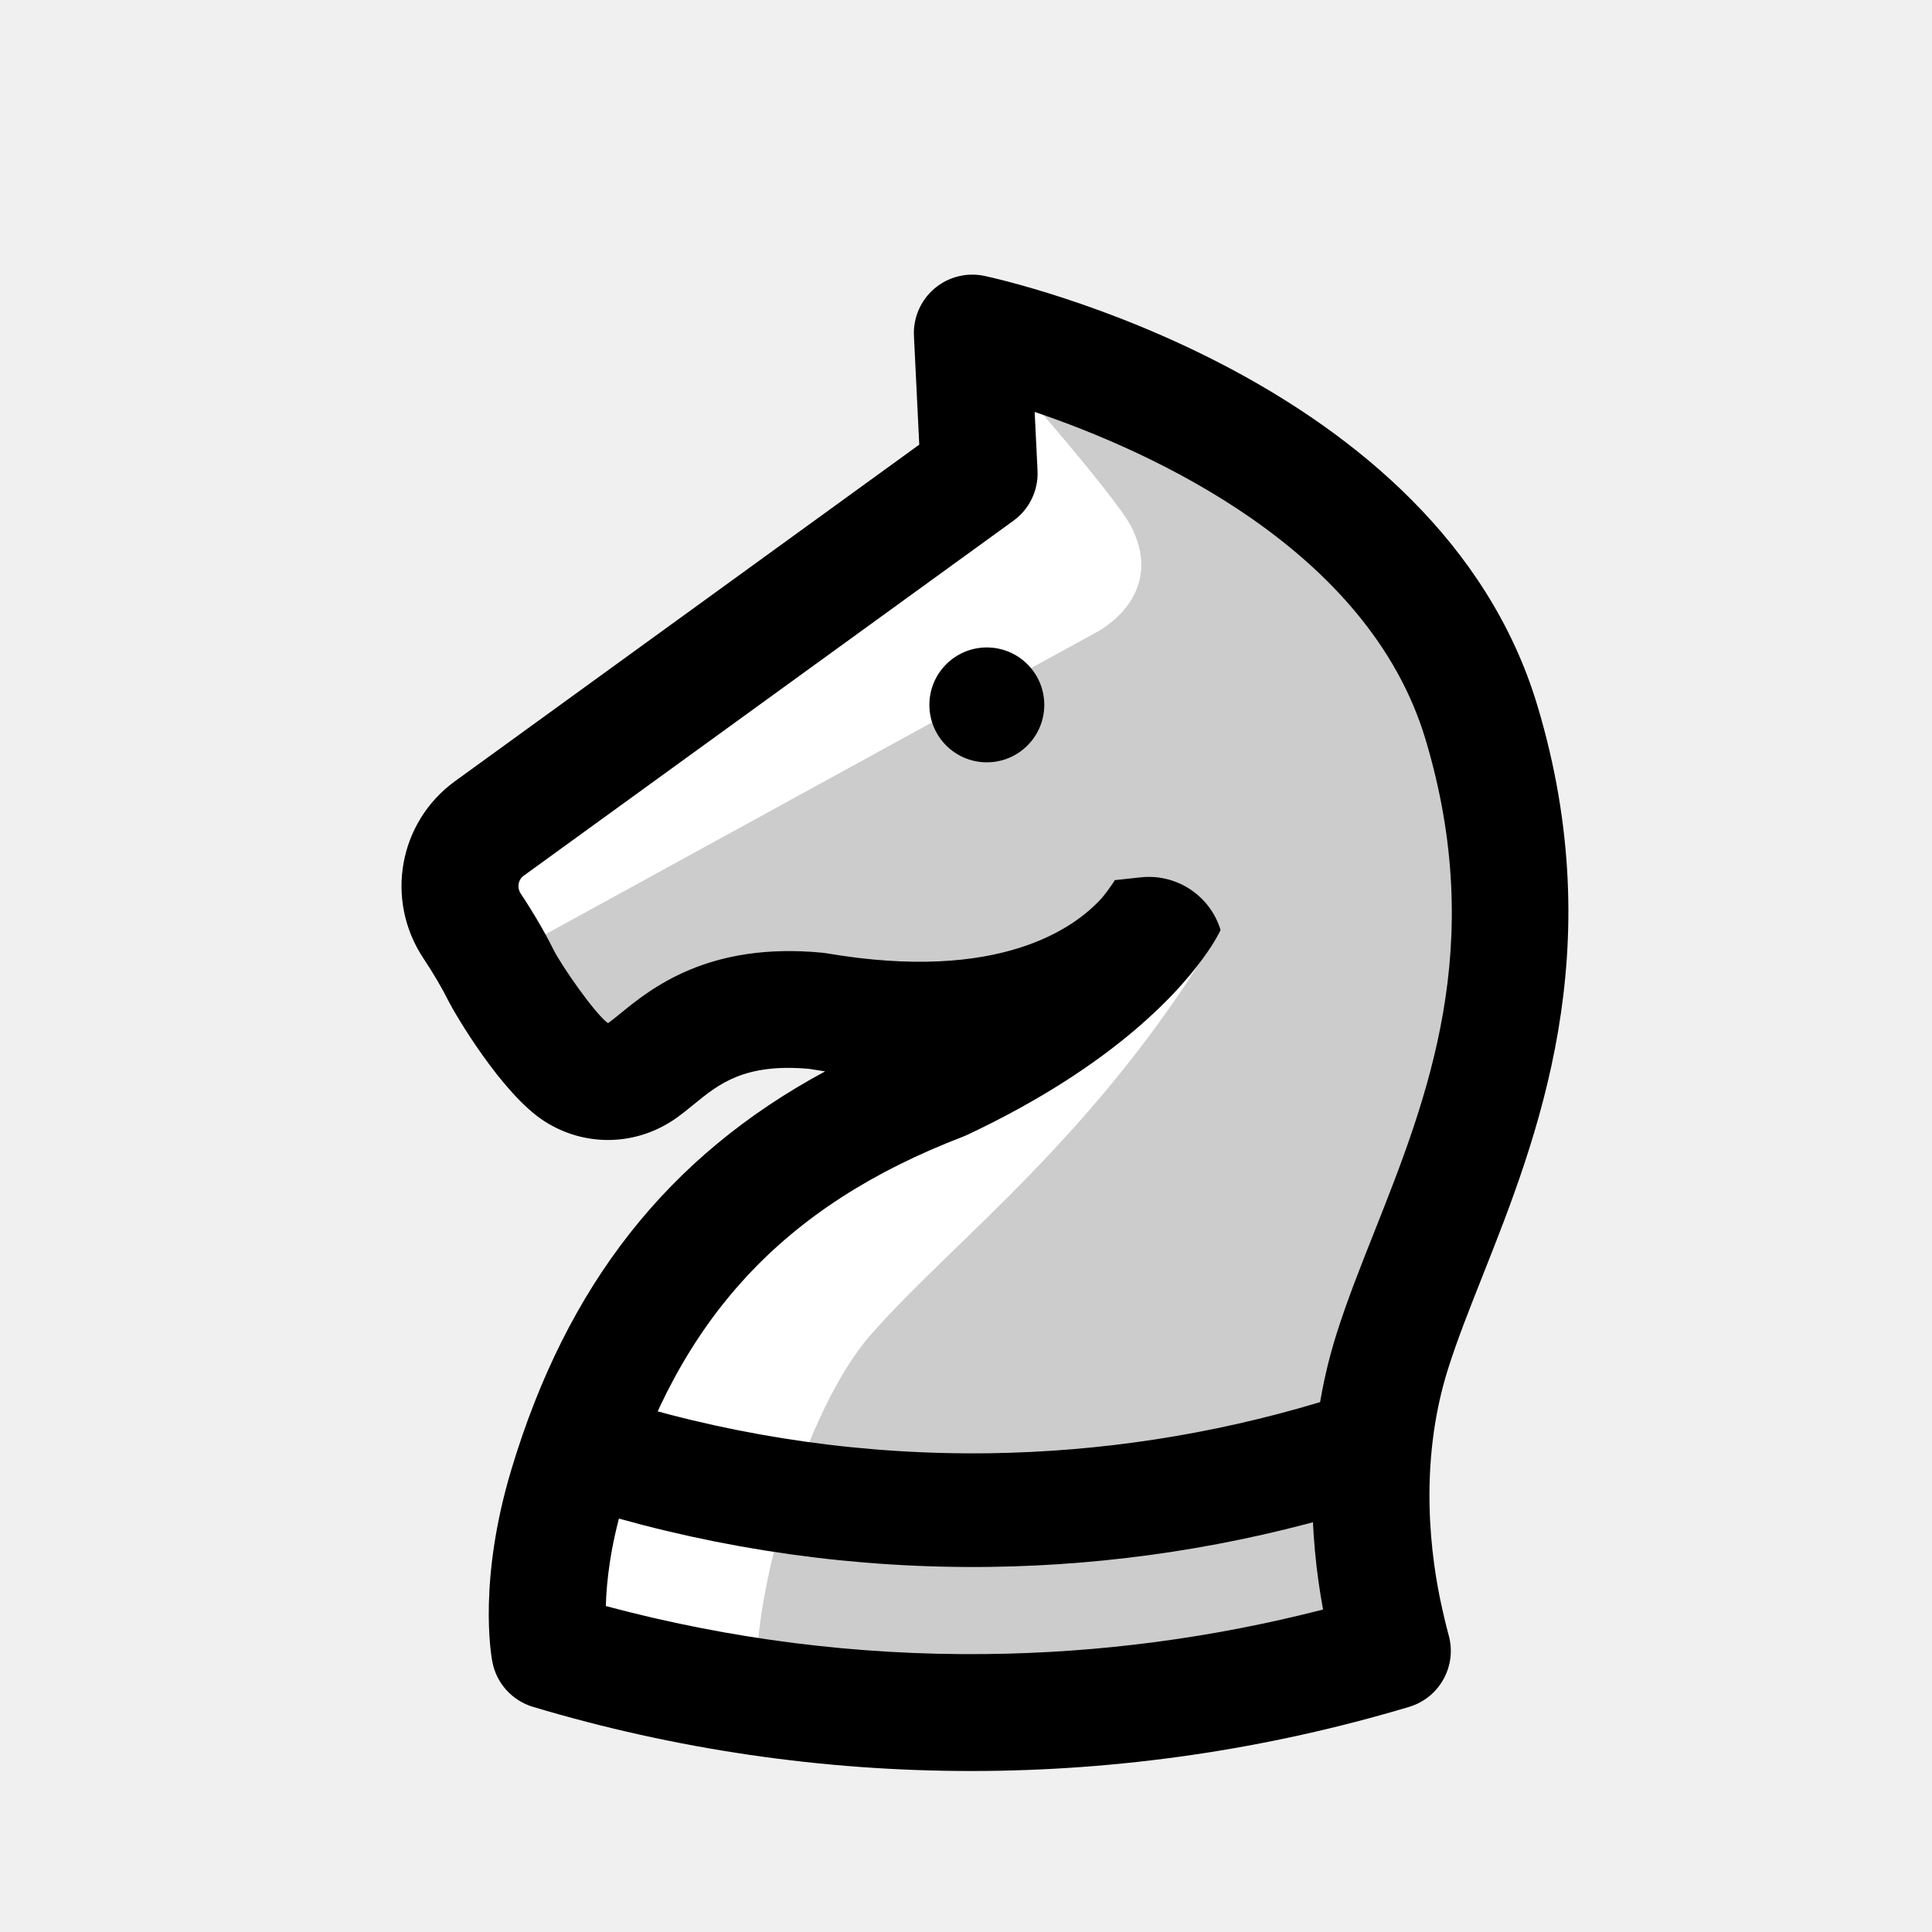
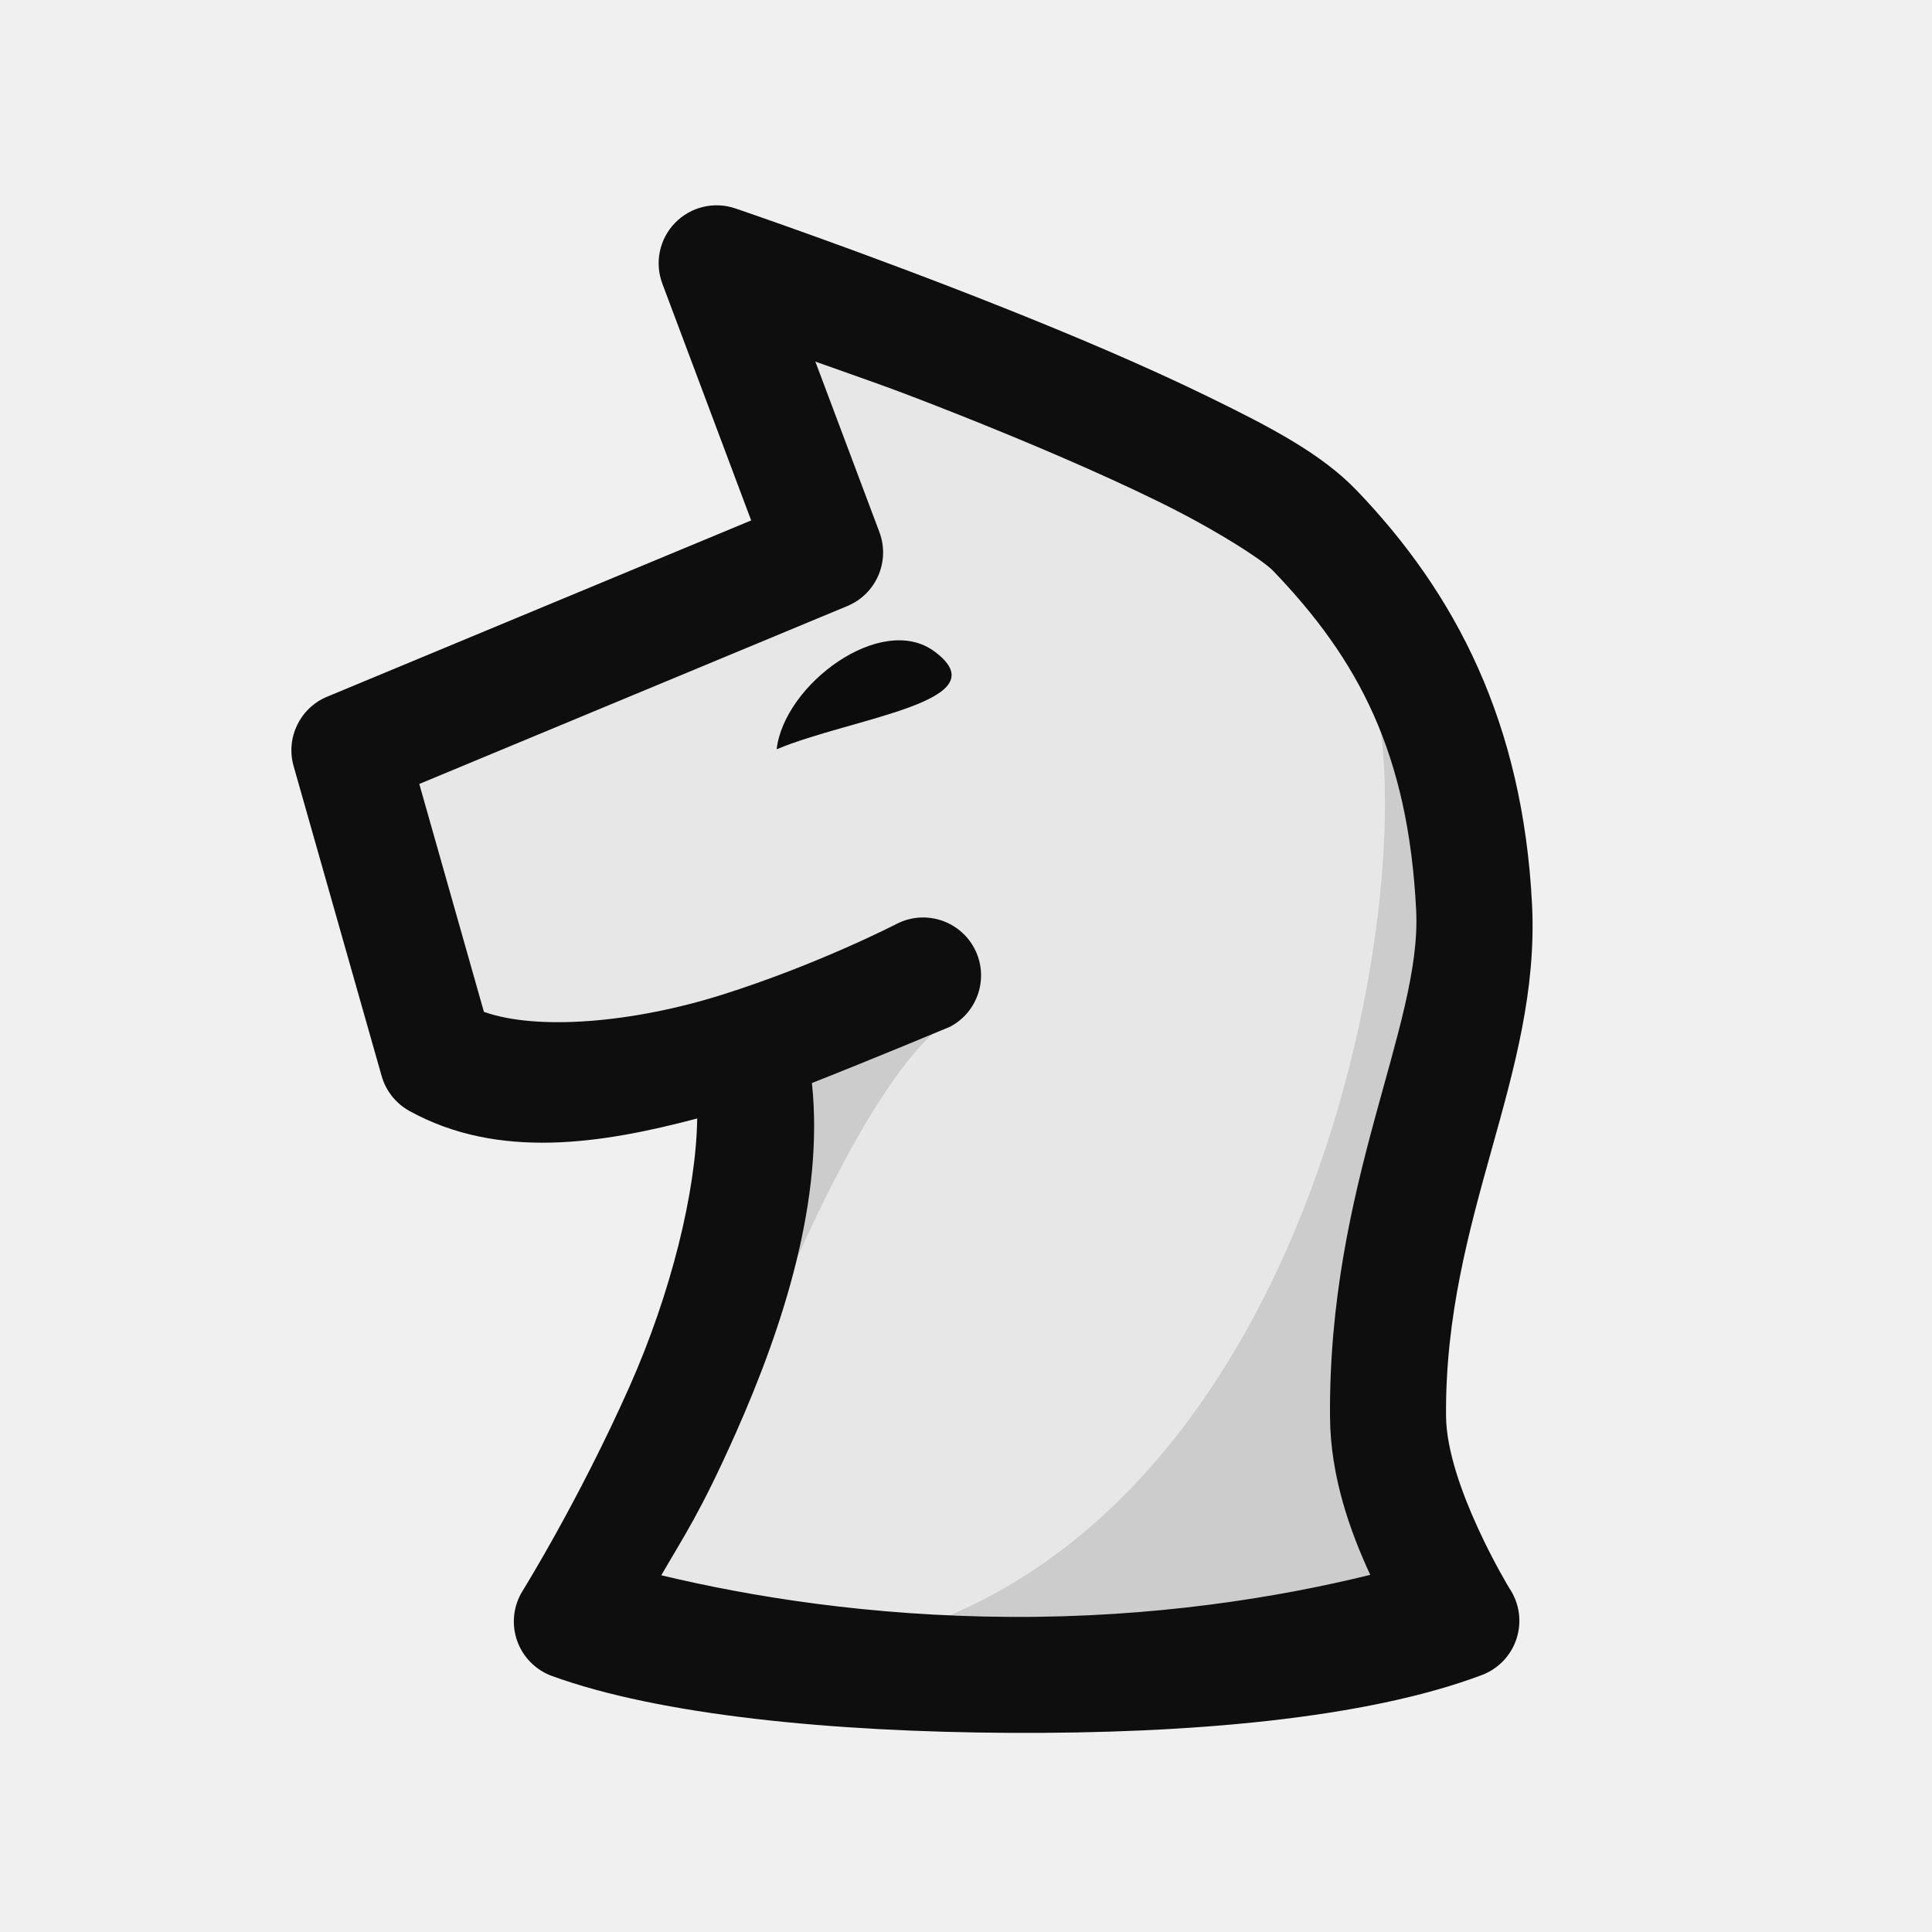
- <svg xmlns="http://www.w3.org/2000/svg" width="100" height="100" viewBox="-50 -92.5 398.041 510.02">
-   <defs>
-     <clipPath id="a">
-       <path d="M0 0h308.04v395.02H0Zm0 0" />
-     </clipPath>
-   </defs>
-   <path d="M39.137 363.309A388.405 388.405 0 0 0 154.3 379.574a388.308 388.308 0 0 0 107.273-16.265c-.46-1.676-1.168-4.52-1.96-8.055-2.997-13.32-7.415-41.418 1.96-71.074 12.856-40.664 45.926-91.262 23.52-165.95C261.355 39.102 150.688 15.426 150.688 15.426l1.804 37.047-129.273 93.71c-8.203 5.946-10.196 17.286-4.606 25.731 2.653 4.008 5.399 8.54 7.723 13.191 2.281 4.56 13.035 21.09 19.71 25.391 5.415 3.492 12.392 3.277 17.63-.473 7.957-5.695 17.949-18.37 45.96-15.66 74.094 12.649 92.555-27.765 92.555-27.765s-11.746 24.125-59.527 46.586c-49.809 19.105-82.34 51.632-98.887 106.687-7.894 26.258-4.64 43.438-4.64 43.438" style="stroke:none;fill-rule:nonzero;fill:#ccc;fill-opacity:1" transform="translate(0 -20)" />
-   <path d="m27.363 179.965 156.09-85.555s18.512-9.254 9.254-27.765c-4.137-8.278-35.766-44.024-35.766-44.024v37.024L18.11 161.453ZM215.559 173.797c-31.88 53.473-70.102 81.402-91.7 106.082-18.03 20.61-31.027 69.433-30 90 .621 12.367-51.07-9.945-51.07-9.945l13.371-63.762 27.766-52.445 45.25-32.91Zm0 0" style="stroke:none;fill-rule:nonzero;fill:#fff;fill-opacity:1" transform="translate(0 -20)" />
-   <g clip-path="url(#a)" transform="translate(0 -20)">
-     <path d="M53.941 351.473c32.7 8.757 66.344 13.035 100.204 12.675 30.082-.304 60-4.257 89.136-11.757-3.523-18.965-5.113-45.344 3.586-72.86 2.738-8.664 6.223-17.457 9.914-26.765 14.024-35.391 29.918-75.5 13.54-130.102-15.09-50.297-72.45-76.008-103.173-86.418l.754 15.473a15.42 15.42 0 0 1-6.355 13.242L32.27 158.67c-1.485 1.079-1.836 3.157-.793 4.727 3.402 5.137 6.312 10.122 8.656 14.813 2.078 4.156 10.75 16.676 14.297 19.336.082.031.195-.016.27-.067.796-.574 1.82-1.406 3-2.37 8.144-6.645 23.296-19.012 53.421-16.102.371.035.742.086 1.11.148 45.761 7.813 65.562-6.71 72.69-14.64 2.49-3.047 3.497-4.871 3.532-4.934-.094.172-.133.262-.133.262l6.844-.739c9.445-1.023 18.285 4.813 21.059 13.899-.032.066-.086.184-.164.344a20.9 20.9 0 0 1-.403.785c-.539 1.02-1.465 2.633-2.851 4.633-6.563 9.597-24.02 29.78-63.578 48.379-.34.16-.688.308-1.04.44-47.343 18.157-74.988 47.99-89.64 96.727-3.43 11.422-4.434 20.801-4.606 27.16m96.407 43.548a403.362 403.362 0 0 1-115.63-16.93 15.426 15.426 0 0 1-10.738-11.91c-.406-2.137-3.703-21.723 5.024-50.746 14.648-48.723 41.254-82.68 82.824-105.106a201.598 201.598 0 0 1-4.2-.66c-17.093-1.535-23.87 3.996-30.421 9.344-1.453 1.187-2.96 2.414-4.55 3.554-10.466 7.493-24.196 7.844-34.97.895-11.312-7.293-23.675-28.508-25.148-31.457-1.789-3.578-4.074-7.473-6.789-11.574-10.191-15.395-6.496-35.926 8.414-46.735L136.68 44.883l-1.403-28.707A15.427 15.427 0 0 1 153.914.34c4.883 1.043 119.895 26.586 145.957 113.457 19.457 64.867-.117 114.266-14.41 150.332-3.48 8.785-6.77 17.082-9.176 24.703-8.027 25.39-4.465 50.398-1.62 63.043.96 4.29 1.608 6.7 1.784 7.336 2.227 8.09-2.414 16.476-10.453 18.879a403.563 403.563 0 0 1-115.648 16.93" style="stroke:none;fill-rule:nonzero;fill:#000;fill-opacity:1" />
+ <svg xmlns="http://www.w3.org/2000/svg" width="100" height="100" viewBox="0 0 26.458 26.458" version="1.1" id="svg1">
+   <defs id="defs1" />
+   <rect style="display:none;fill:#dc0000;fill-opacity:0.097;stroke:none;stroke-width:1.587;stroke-linecap:round;stroke-linejoin:round;stroke-miterlimit:6.6;stroke-dasharray:none;stroke-opacity:1" id="rect36" width="21.167" height="21.167" x="2.646" y="2.646" />
+   <g id="layer1">
+     <g id="g25" style="display:none;opacity:1" transform="matrix(0.1170593,0,0,0.1170593,0.9379531,1.250994)">
+       <path style="color:#000000;fill:#e6e6e6;fill-opacity:1;stroke-linecap:round;stroke-linejoin:round;stroke-miterlimit:6.6;-inkscape-stroke:none" d="m 93.338,77.252 c 0,0 -1.474,23.856 -18.693,53.153 -14.418,24.531 -16.051,44.457 -16.051,44.457 0,0 15.684,6.885 46.322,7.684 l -5.9e-4,0.006 c 0.029,-7.4e-4 0.055,-0.002 0.084,-0.003 0.029,7.4e-4 0.055,0.002 0.084,0.003 l -5.9e-4,-0.006 c 30.639,-0.8 46.323,-7.684 46.323,-7.684 0,0 -1.633,-19.926 -16.051,-44.457 -17.219,-29.297 -18.693,-53.153 -18.693,-53.153 l -11.457,1.499 z m 11.745,105.301 0.006,0.052 0.009,-0.052 c -0.006,-1.4e-4 -0.01,-4.3e-4 -0.015,-5.6e-4 z m -0.168,0 c -0.004,1.2e-4 -0.009,4.4e-4 -0.015,5.6e-4 l 0.009,0.052 z" id="path29" />
+       <path style="fill:#cbcbcb;fill-opacity:1;stroke:none;stroke-width:4.103;stroke-linecap:round;stroke-linejoin:round;stroke-miterlimit:6.6;stroke-dasharray:none;stroke-opacity:1" d="m 99.081,92.239 c 17.045,1.419 28.569,62.847 20.351,89.107 l 33.122,-6.26 -6.708,-25.91 -12.72,-20.467 -12.324,-42.086" id="path19" />
+       <path style="color:#000000;fill:#0d0d0d;stroke-linecap:round;stroke-linejoin:round;stroke-miterlimit:6.6;-inkscape-stroke:none" d="m 94.188,70.525 a 6.781,6.781 0 0 0 -7.617,6.309 c 0,0 -1.282,22.078 -17.771,50.135 -15.117,25.721 -16.963,47.34 -16.963,47.34 a 6.781,6.781 0 0 0 4.033,6.762 c 0,0 17.278,7.429 48.871,8.254 l -0.195,-0.221 a 6.781,6.781 0 0 0 0.318,0.133 l -0.484,-0.59 a 6.781,6.781 0 0 0 0.105,-0.004 l -0.027,-0.029 a 6.781,6.781 0 0 0 0.492,0.016 6.781,6.781 0 0 0 0.068,-0.004 v 0.006 a 6.781,6.781 0 0 0 0.59,0.016 l -0.527,0.641 -0.145,-0.154 -0.019,0.127 a 6.781,6.781 0 0 0 0.111,0.045 6.781,6.781 0 0 0 0.043,-0.006 l -0.016,0.018 a 6.781,6.781 0 0 0 0.023,0.01 h -0.031 l -0.004,0.006 c 0.104,-0.002 0.041,-0.002 0.045,-0.002 a 6.781,6.781 0 0 0 0.002,0.002 c 0.024,-6.3e-4 0.011,-0.001 0.029,-0.002 0.073,-0.002 0.136,-0.005 0.115,-0.004 h -0.119 l -0.027,-0.029 a 6.781,6.781 0 0 0 0.223,-0.031 l -0.051,0.059 c 31.593,-0.824 48.871,-8.254 48.871,-8.254 a 6.781,6.781 0 0 0 4.033,-6.762 c 0,0 -1.846,-21.619 -16.963,-47.34 C 124.711,98.912 123.43,76.834 123.43,76.834 a 6.781,6.781 0 0 0 -7.648,-6.307 l -10.592,1.387 z m 4.824,14.277 5.342,0.676 a 6.781,6.781 0 0 0 1.73,-0.004 l 4.91,-0.643 c 1.652,9.529 6.044,27.79 18.516,49.01 9.542,16.236 12.965,29.566 14.268,36.441 -6.218,1.927 -18.625,4.945 -38.777,5.48 -20.152,-0.535 -32.56,-3.554 -38.777,-5.48 1.303,-6.876 4.725,-20.206 14.268,-36.441 12.483,-21.238 16.873,-39.518 18.521,-49.039 z m 5.73,90.971 0.004,0.006 a 6.781,6.781 0 0 0 -0.002,0 6.781,6.781 0 0 0 -0.031,-0.004 c -0.128,0.004 -0.024,-4.5e-4 0.029,-0.002 z m -6.281,5.668 0.359,0.01 a 6.781,6.781 0 0 0 -0.086,0.322 z m 0.252,0.41 a 6.781,6.781 0 0 0 -0.111,0.426 l -0.379,-0.41 z m 6.197,7.443 -0.004,0.027 a 6.781,6.781 0 0 0 0.023,-0.004 z m -0.084,0.033 c -0.063,-0.002 -0.062,-9.3e-4 0.021,0.002 a 6.781,6.781 0 0 0 0.016,-0.002 z m 0.078,0 v 0.004 c -0.157,-0.004 -0.112,-0.003 0.037,0 l -0.004,-0.004 z" id="path30" />
+       <path style="color:#000000;fill:#e5e5e5;fill-opacity:1;stroke-linecap:round;stroke-linejoin:round;stroke-miterlimit:6.6;-inkscape-stroke:none" d="M 102.864,91.758 A 34.911,34.911 0 0 1 70.143,58.818 34.911,34.911 0 0 1 99.079,22.507 34.911,34.911 0 0 1 138.492,47.05 34.911,34.911 0 0 1 118.671,89.037" id="path34" />
+       <path style="fill:#cbcbcb;fill-opacity:1;stroke:none;stroke-width:3.925;stroke-linecap:round;stroke-linejoin:round;stroke-miterlimit:6.6;stroke-dasharray:none;stroke-opacity:1" d="m 92.531,88.681 c 0,0 40.591,-6.192 36.02,-50.505 13.731,9.735 2.646,33.926 2.646,33.926 l -7.647,11.13 -9.406,7.929 c 0,0 -13.964,6.759 -21.613,-2.481 z" id="path16" />
+       <path style="color:#000000;fill:#0d0d0d;stroke-linecap:round;stroke-linejoin:round;stroke-miterlimit:6.6;-inkscape-stroke:none" d="m 146.544,60.35 c 0.422,-5.004 -0.057,-10.153 -1.548,-15.215 -5.962,-20.246 -26.269,-32.891 -47.068,-29.31 -20.8,3.581 -35.707,22.288 -34.555,43.363 1.152,21.074 18.01,38.046 39.076,39.339 3.738,0.229 6.953,-2.615 7.183,-6.353 0.23,-3.738 -2.614,-6.955 -6.353,-7.184 C 88.973,84.111 77.695,72.758 76.913,58.447 76.131,44.135 86.104,31.622 100.229,29.19 c 14.125,-2.432 27.71,6.027 31.759,19.776 4.049,13.749 -2.783,28.22 -15.971,33.831 -3.446,1.466 -4.394,5.317 -3.636,8.883 0.779,3.669 5.499,5.062 8.945,3.597 14.566,-6.197 23.952,-19.915 25.219,-34.927 z" id="path35" />
+     </g>
+     <g id="g50" style="display:none;opacity:0.5">
+       <path style="color:#000000;fill:#4d4d4d;fill-opacity:1;stroke-linecap:round;stroke-linejoin:round;stroke-miterlimit:6.6;-inkscape-stroke:none" d="M 9.942,19.914 C 7.365,18.43 6.109,14.664 6.879,11.797 7.649,8.931 11.383,6.061 13.229,3.733 c 1.881,2.3 5.58,5.197 6.35,8.064 0.77,2.867 -0.486,6.668 -3.063,8.152" id="path46" />
+       <path style="fill:#343434;fill-opacity:1;stroke:none;stroke-width:1.587;stroke-linecap:round;stroke-linejoin:round;stroke-miterlimit:6.6;stroke-dasharray:none;stroke-opacity:1" d="m 12.14,19.87 c 4.11,-0.668 7.247,-6.231 6.784,-9.44 l 0.726,5.759 -2.768,3.641 z" id="path45" />
+       <path style="color:#000000;fill:#0d0d0d;stroke-linecap:round;stroke-linejoin:round;stroke-miterlimit:6.6;-inkscape-stroke:none" d="M 13.223,2.939 A 0.794,0.794 0 0 0 12.607,3.24 C 11.747,4.325 10.355,5.628 9.066,7.025 7.778,8.422 6.563,9.912 6.111,11.592 5.24,14.836 6.561,18.884 9.545,20.602 A 0.794,0.794 0 0 0 10.629,20.311 0.794,0.794 0 0 0 10.338,19.227 C 8.167,17.977 6.976,14.494 7.645,12.004 7.963,10.817 9.002,9.438 10.234,8.102 c 1.021,-1.107 2.076,-2.166 2.996,-3.211 0.927,1.034 1.987,2.088 3.006,3.199 1.227,1.339 2.256,2.724 2.576,3.914 0.668,2.488 -0.526,6.011 -2.691,7.258 a 0.794,0.794 0 0 0 -0.293,1.084 0.794,0.794 0 0 0 1.084,0.291 c 2.988,-1.721 4.305,-5.799 3.434,-9.045 C 19.895,9.916 18.691,8.417 17.406,7.016 16.121,5.614 14.726,4.31 13.844,3.23 A 0.794,0.794 0 0 0 13.223,2.939 Z" id="path47" />
+       <path style="color:#000000;fill:#4d4d4d;fill-opacity:1;stroke-linecap:round;stroke-linejoin:round;stroke-miterlimit:6.6;-inkscape-stroke:none" d="m 16.026,19.842 h 0.846 c 0.637,0 1.151,0.499 1.151,1.119 v 0.646 c 0,0.62 -0.513,1.119 -1.151,1.119 H 9.587 c -0.637,0 -1.151,-0.499 -1.151,-1.119 v -0.646 c 0,-0.62 0.513,-1.119 1.151,-1.119 h 3.831" id="path51" />
+       <path style="fill:#323232;fill-opacity:1;stroke:none;stroke-width:1.587;stroke-linecap:round;stroke-linejoin:round;stroke-miterlimit:6.6;stroke-dasharray:none;stroke-opacity:1" d="m 14.424,19.553 c -0.261,1.086 -0.603,2.401 -3.517,2.922 l 6.809,0.185 -0.041,-2.915 z" id="path48" />
+       <path style="color:#000000;fill:#0d0d0d;stroke-linecap:round;stroke-linejoin:round;stroke-miterlimit:6.6;-inkscape-stroke:none" d="m 9.586,19.049 c -1.052,0 -1.943,0.854 -1.943,1.912 v 0.646 c 0,1.058 0.892,1.912 1.943,1.912 h 7.285 c 1.052,0 1.945,-0.854 1.945,-1.912 v -0.646 c 0,-1.058 -0.894,-1.912 -1.945,-1.912 h -0.846 c -0.438,4.31e-4 -0.793,0.355 -0.793,0.793 -6.48e-4,0.439 0.354,0.794 0.793,0.795 h 0.846 c 0.223,0 0.357,0.143 0.357,0.324 v 0.646 c 0,0.182 -0.134,0.324 -0.357,0.324 H 9.586 c -0.223,0 -0.355,-0.143 -0.355,-0.324 v -0.646 c 0,-0.182 0.132,-0.324 0.355,-0.324 h 4.361 c 0.439,-4.31e-4 0.794,-0.356 0.793,-0.795 -4.31e-4,-0.438 -0.355,-0.793 -0.793,-0.793 z" id="path52" />
+       <path style="fill:#4d4d4d;fill-opacity:1;stroke:#0d0d0d;stroke-width:1.587;stroke-linecap:round;stroke-linejoin:round;stroke-miterlimit:6.6;stroke-dasharray:none;stroke-opacity:1" d="m 17.282,8.203 c 0,0 0.735,4.566 -2.626,7.032" id="path39" />
+     </g>
+     <g id="g6">
+       <path style="color:#000000;fill:#e7e7e7;fill-opacity:1;stroke-linecap:round;stroke-linejoin:round;stroke-miterlimit:6.6;-inkscape-stroke:none" d="m 12.642,13.358 c 0,0 -4.512,2.345 -6.652,1.161 L 4.786,10.275 11.3,7.566 9.814,3.605 c 0,0 6.954,2.369 8.195,3.662 1.257,1.311 2.063,2.834 2.178,5.164 0.097,1.959 -1.201,4.003 -1.177,6.968 0.011,1.335 1.005,2.798 1.005,2.798 -2.759,1.039 -9.643,0.931 -12.182,0.008 0,0 3.194,-5.124 2.537,-7.77" id="path1" />
+       <path style="fill:#cccccc;fill-opacity:1;stroke:none;stroke-width:1.562;stroke-linecap:round;stroke-linejoin:round;stroke-miterlimit:6.6" d="m 10.2,14.397 0.21,4.013 c 1.681,-4.136 2.586,-4.404 2.586,-4.404 z" id="path4" />
+       <path style="fill:#cccccc;fill-opacity:1;stroke:none;stroke-width:1.562;stroke-linecap:round;stroke-linejoin:round;stroke-miterlimit:6.6" d="M 18.715,9.228 C 19.63,11.296 18.248,21.521 11.299,22.61 l 8.403,-0.408 -0.391,-6.597 0.912,-5.689 z" id="path3" />
+       <path style="color:#000000;fill:#0e0e0e;stroke-linecap:round;stroke-linejoin:round;stroke-miterlimit:6.6;-inkscape-stroke:none" d="M 10.07,2.854 A 0.794,0.794 0 0 0 9.07,3.883 L 10.287,7.127 4.48,9.541 A 0.794,0.794 0 0 0 4.021,10.492 l 1.205,4.242 a 0.794,0.794 0 0 0 0.379,0.479 c 1.221,0.676 2.643,0.448 3.943,0.104 -0.015,1.004 -0.36,2.396 -0.928,3.674 -0.691,1.554 -1.463,2.795 -1.463,2.795 a 0.794,0.794 0 0 0 0.402,1.166 c 1.477,0.537 3.838,0.766 6.275,0.779 2.438,0.013 4.865,-0.192 6.457,-0.791 A 0.794,0.794 0 0 0 20.67,21.75 c 0,0 -0.86,-1.412 -0.867,-2.357 -0.022,-2.73 1.293,-4.665 1.178,-7 C 20.857,9.897 19.934,8.129 18.582,6.719 18.099,6.215 17.409,5.854 16.553,5.436 15.696,5.017 14.698,4.594 13.74,4.213 11.824,3.45 10.07,2.854 10.07,2.854 Z m 1.096,2.098 c 0.678,0.243 0.952,0.325 1.986,0.736 0.936,0.372 1.907,0.786 2.703,1.176 0.797,0.389 1.442,0.81 1.58,0.953 1.162,1.211 1.852,2.49 1.959,4.654 0.078,1.582 -1.205,3.734 -1.18,6.934 0.006,0.823 0.28,1.577 0.551,2.162 -1.283,0.316 -2.974,0.586 -4.92,0.576 -1.942,-0.01 -3.576,-0.28 -4.789,-0.57 0.303,-0.525 0.535,-0.856 1.016,-1.938 0.662,-1.489 1.214,-3.215 1.047,-4.803 0.877,-0.347 1.889,-0.77 1.889,-0.77 a 0.794,0.794 0 0 0 0.338,-1.07 0.794,0.794 0 0 0 -1.07,-0.338 c 0,0 -1.076,0.556 -2.395,0.971 -1.209,0.38 -2.517,0.493 -3.254,0.232 L 5.742,10.736 11.605,8.299 a 0.794,0.794 0 0 0 0.438,-1.012 z" id="path6" />
+       <path style="fill:#0c0c0c;fill-opacity:1;stroke:none;stroke-width:1.562;stroke-linecap:round;stroke-linejoin:round;stroke-miterlimit:6.6" d="M 10.636,10.261 C 10.739,9.37 12.07,8.386 12.795,8.92 13.729,9.608 11.668,9.828 10.636,10.261 Z" id="path2" />
+     </g>
  </g>
-   <path d="M-.001.001a333.014 333.014 0 0 1 100.168-14.058A332.845 332.845 0 0 1 191.55 0" style="fill-rule:nonzero;fill:#fff;fill-opacity:1;stroke-width:30;stroke-linecap:round;stroke-linejoin:round;stroke:#000;stroke-opacity:1;stroke-miterlimit:10" transform="matrix(1 0 0 -1 55.005 292.08)" />
-   <path d="M169.684 113.578c0 8.375-6.79 15.164-15.164 15.164-8.375 0-15.165-6.789-15.165-15.164s6.79-15.16 15.165-15.16 15.164 6.785 15.164 15.16" style="stroke:none;fill-rule:nonzero;fill:#000;fill-opacity:1" transform="translate(0 -20)" />
</svg>
